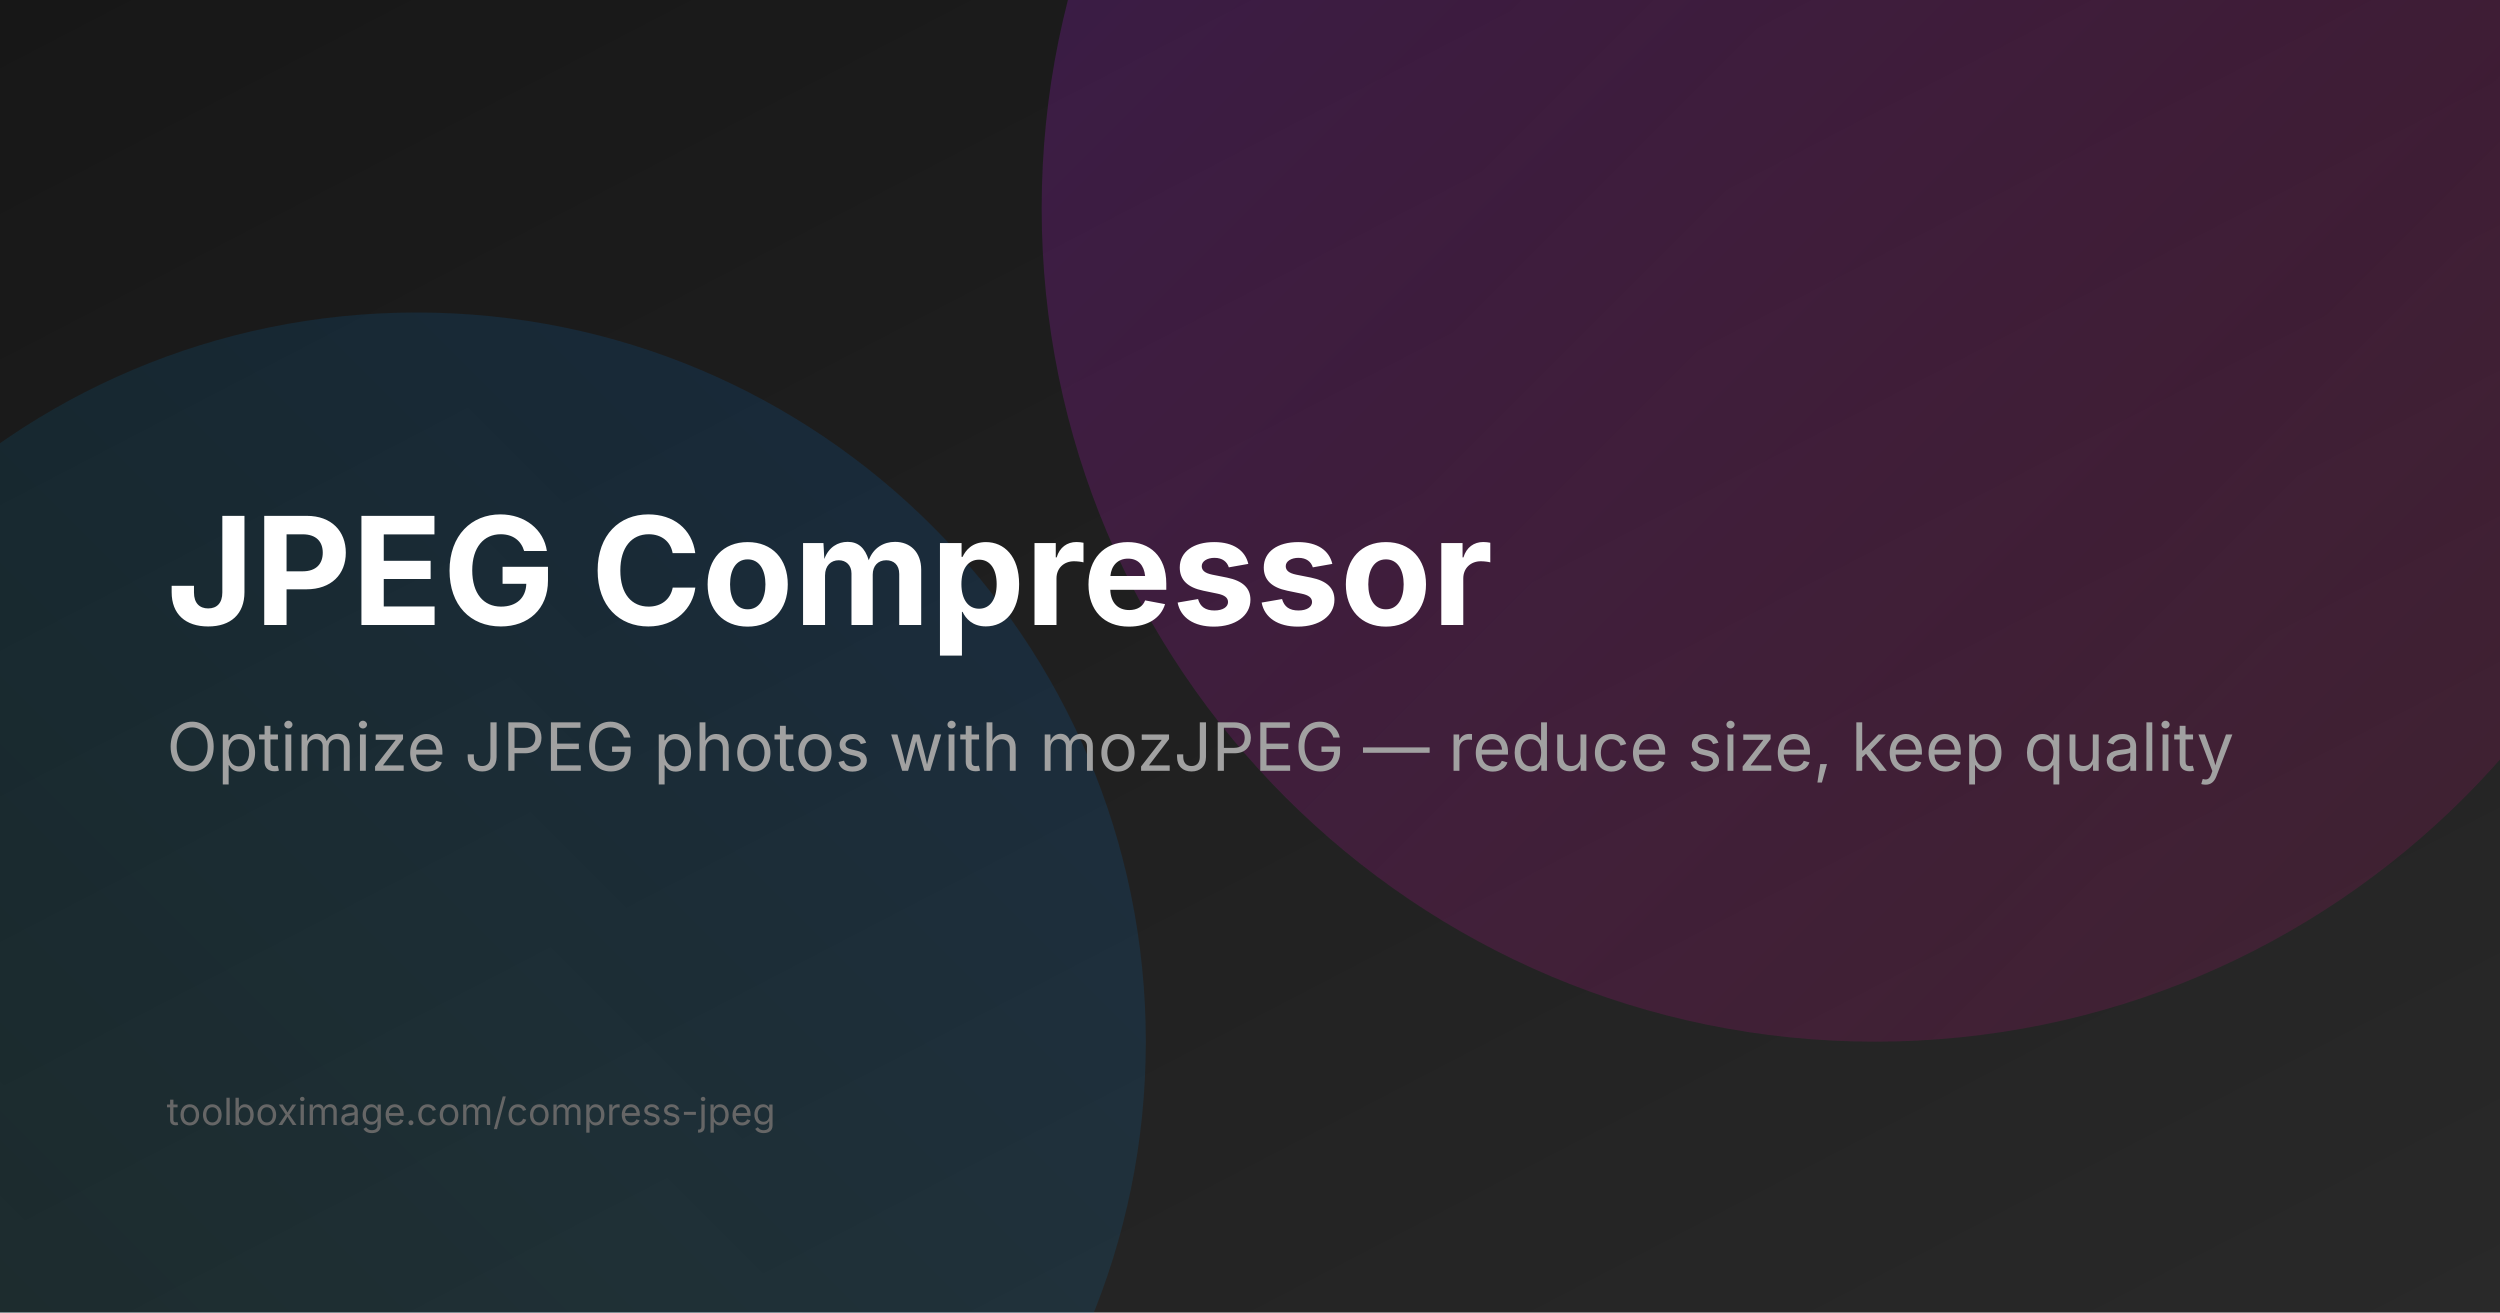
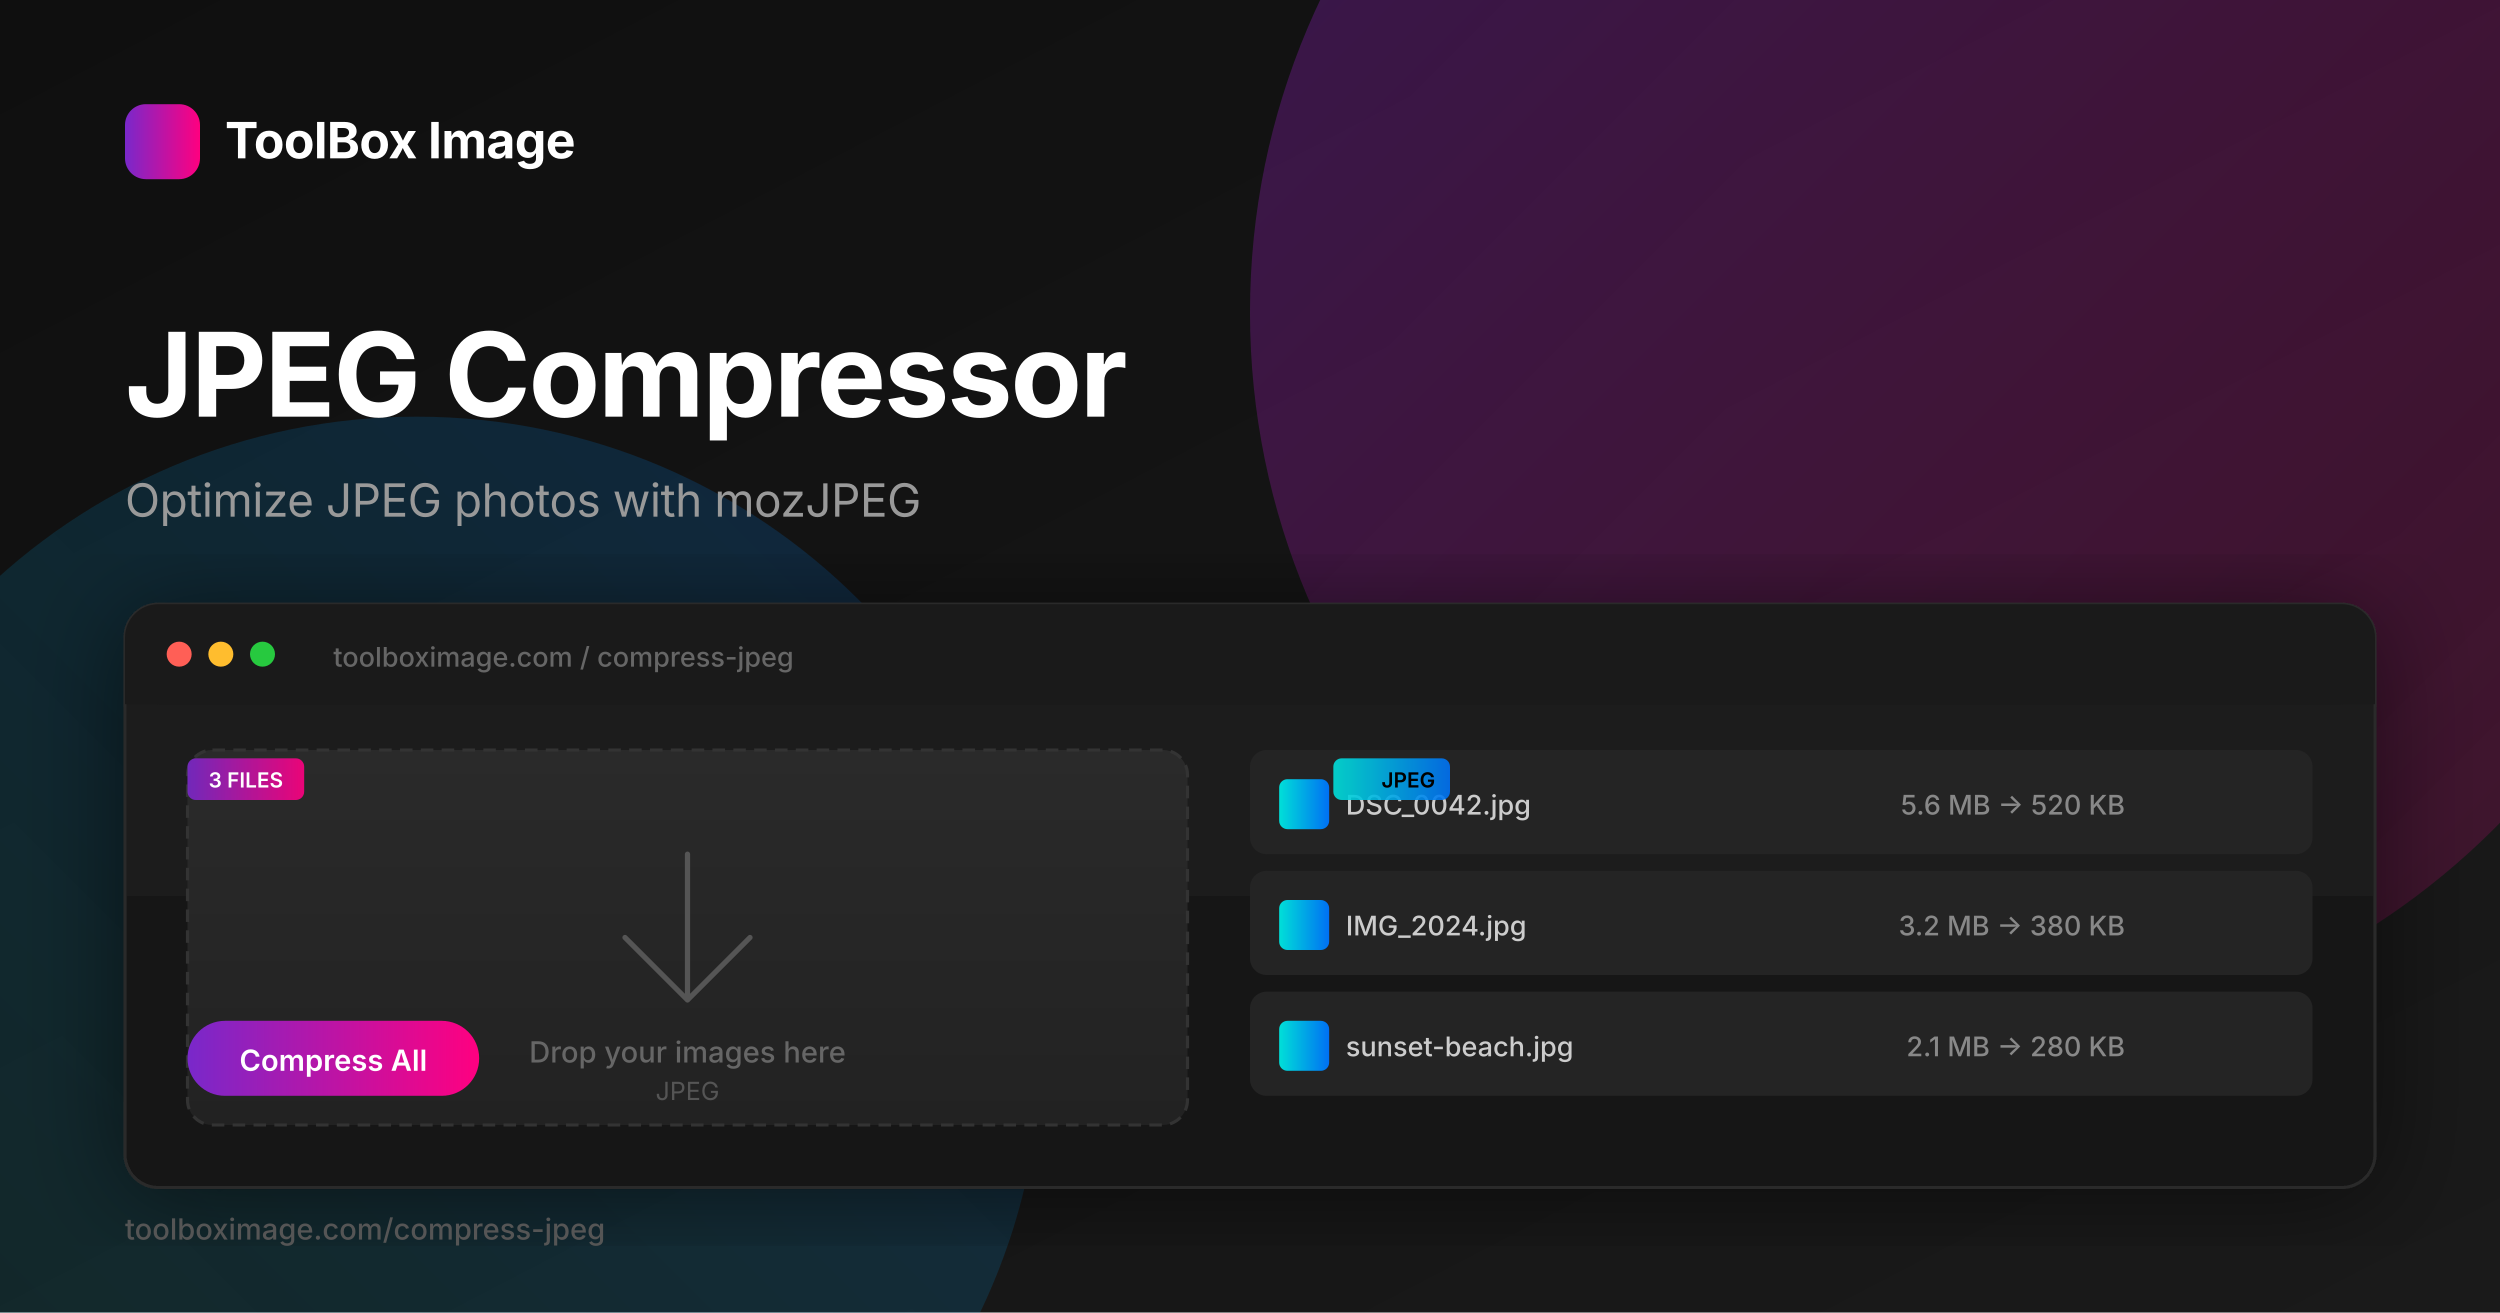
<svg xmlns="http://www.w3.org/2000/svg" width="1200" height="630" viewBox="0 0 1200 630">
  <defs>
    <linearGradient id="bg" x1="0" y1="0" x2="1" y2="1">
-       <stop offset="0%" stop-color="#171717" />
-       <stop offset="100%" stop-color="#292929" />
+       <stop offset="0%" stop-color="#0f0f0f" />
+       <stop offset="100%" stop-color="#1a1a1a" />
    </linearGradient>
-     <linearGradient id="mesh1" x1="0" y1="0" x2="1" y2="1">
-       <stop offset="0%" stop-color="#7928ca" stop-opacity="0.3" />
-       <stop offset="100%" stop-color="#ff0080" stop-opacity="0.1" />
+     <linearGradient id="glow1" x1="0" y1="0" x2="1" y2="1">
+       <stop offset="0%" stop-color="#7928ca" stop-opacity="0.35" />
+       <stop offset="100%" stop-color="#ff0080" stop-opacity="0.15" />
    </linearGradient>
-     <linearGradient id="mesh2" x1="1" y1="0" x2="0" y2="1">
-       <stop offset="0%" stop-color="#0070f3" stop-opacity="0.15" />
-       <stop offset="100%" stop-color="#00dfd8" stop-opacity="0.05" />
+     <linearGradient id="glow2" x1="1" y1="0" x2="0" y2="1">
+       <stop offset="0%" stop-color="#0070f3" stop-opacity="0.2" />
+       <stop offset="100%" stop-color="#00dfd8" stop-opacity="0.08" />
    </linearGradient>
+     <linearGradient id="card" x1="0" y1="0" x2="0" y2="1">
+       <stop offset="0%" stop-color="#1e1e1e" />
+       <stop offset="100%" stop-color="#151515" />
+     </linearGradient>
+     <linearGradient id="upload" x1="0" y1="0" x2="0" y2="1">
+       <stop offset="0%" stop-color="#2a2a2a" />
+       <stop offset="100%" stop-color="#222222" />
+     </linearGradient>
+     <linearGradient id="accent" x1="0" y1="0" x2="1" y2="0">
+       <stop offset="0%" stop-color="#7928ca" />
+       <stop offset="100%" stop-color="#ff0080" />
+     </linearGradient>
+     <linearGradient id="accent2" x1="0" y1="0" x2="1" y2="0">
+       <stop offset="0%" stop-color="#00dfd8" />
+       <stop offset="100%" stop-color="#0070f3" />
+     </linearGradient>
+     <filter id="shadow">
+       <feDropShadow dx="0" dy="4" stdDeviation="24" flood-color="#000" flood-opacity="0.5" />
+     </filter>
  </defs>
  <rect width="1200" height="630" fill="url(#bg)" />
-   <circle cx="900" cy="100" r="400" fill="url(#mesh1)" />
-   <circle cx="200" cy="500" r="350" fill="url(#mesh2)" />
-   <text x="80" y="300" font-family="system-ui,-apple-system,sans-serif" font-size="72" font-weight="700" fill="#ffffff">JPEG Compressor</text>
-   <text x="80" y="370" font-family="system-ui,-apple-system,sans-serif" font-size="32" font-weight="400" fill="#a1a1a1">Optimize JPEG photos with mozJPEG — reduce size, keep quality</text>
-   <text x="80" y="540" font-family="system-ui,-apple-system,sans-serif" font-size="18" font-weight="400" fill="#666666">toolboximage.com/compress-jpeg</text>
+   <circle cx="950" cy="150" r="350" fill="url(#glow1)" />
+   <circle cx="200" cy="500" r="300" fill="url(#glow2)" />
+   <rect x="60" y="50" width="36" height="36" rx="10" fill="url(#accent)" />
+   <text x="108" y="76" font-family="system-ui,-apple-system,sans-serif" font-size="24" font-weight="700" fill="#ffffff" letter-spacing="-0.3">ToolBox Image</text>
+   <text x="60" y="200" font-family="system-ui,-apple-system,sans-serif" font-size="56" font-weight="700" fill="#ffffff" letter-spacing="-1">JPEG Compressor</text>
+   <text x="60" y="248" font-family="system-ui,-apple-system,sans-serif" font-size="22" font-weight="400" fill="#999" letter-spacing="-0.2">Optimize JPEG photos with mozJPEG</text>
+   <rect x="60" y="290" width="1080" height="280" rx="16" fill="url(#card)" stroke="#2a2a2a" stroke-width="1.5" filter="url(#shadow)" />
+   <rect x="60" y="290" width="1080" height="48" rx="16" fill="#1a1a1a" />
+   <rect x="60" y="322" width="1080" height="16" fill="#1a1a1a" />
+   <circle cx="86" cy="314" r="6" fill="#ff5f56" />
+   <circle cx="106" cy="314" r="6" fill="#ffbd2e" />
+   <circle cx="126" cy="314" r="6" fill="#27c93f" />
+   <text x="160" y="320" font-family="system-ui,-apple-system,sans-serif" font-size="13" font-weight="500" fill="#666">toolboximage.com / compress-jpeg</text>
+   <rect x="90" y="360" width="480" height="180" rx="12" fill="url(#upload)" stroke="#333" stroke-width="1.5" stroke-dasharray="6,4" />
+   <path d="M330 410 L330 480 M300 450 L330 480 L360 450" stroke="#555" stroke-width="2.5" fill="none" stroke-linecap="round" stroke-linejoin="round" />
+   <text x="330" y="510" font-family="system-ui,-apple-system,sans-serif" font-size="14" font-weight="500" fill="#666" text-anchor="middle">Drop your images here</text>
+   <text x="330" y="528" font-family="system-ui,-apple-system,sans-serif" font-size="12" font-weight="400" fill="#555" text-anchor="middle">JPEG</text>
+   <rect x="600" y="360" width="510" height="50" rx="8" fill="#242424" />
+   <rect x="614" y="374" width="24" height="24" rx="4" fill="url(#accent2)" />
+   <text x="646" y="391" font-family="system-ui,-apple-system,sans-serif" font-size="13" font-weight="500" fill="#ccc">DSC_0042.jpg</text>
+   <text x="1020" y="391" font-family="system-ui,-apple-system,sans-serif" font-size="13" font-weight="500" fill="#888" text-anchor="end">5.6 MB → 520 KB</text>
+   <rect x="600" y="418" width="510" height="50" rx="8" fill="#242424" />
+   <rect x="614" y="432" width="24" height="24" rx="4" fill="url(#accent2)" />
+   <text x="646" y="449" font-family="system-ui,-apple-system,sans-serif" font-size="13" font-weight="500" fill="#ccc">IMG_2024.jpg</text>
+   <text x="1020" y="449" font-family="system-ui,-apple-system,sans-serif" font-size="13" font-weight="500" fill="#888" text-anchor="end">3.2 MB → 380 KB</text>
+   <rect x="600" y="476" width="510" height="50" rx="8" fill="#242424" />
+   <rect x="614" y="490" width="24" height="24" rx="4" fill="url(#accent2)" />
+   <text x="646" y="507" font-family="system-ui,-apple-system,sans-serif" font-size="13" font-weight="500" fill="#ccc">sunset-beach.jpg</text>
+   <text x="1020" y="507" font-family="system-ui,-apple-system,sans-serif" font-size="13" font-weight="500" fill="#888" text-anchor="end">2.1 MB → 280 KB</text>
+   <rect x="90" y="364" width="56" height="20" rx="4" fill="url(#accent)" opacity="0.9" />
+   <text x="118" y="378" font-family="system-ui,-apple-system,sans-serif" font-size="10" font-weight="600" fill="#fff" text-anchor="middle">3 FILES</text>
+   <rect x="640" y="364" width="56" height="20" rx="4" fill="url(#accent2)" opacity="0.9" />
+   <text x="676" y="378" font-family="system-ui,-apple-system,sans-serif" font-size="10" font-weight="600" fill="#000" text-anchor="middle">JPEG</text>
+   <rect x="90" y="490" width="140" height="36" rx="18" fill="url(#accent)" />
+   <text x="160" y="514" font-family="system-ui,-apple-system,sans-serif" font-size="14" font-weight="600" fill="#fff" text-anchor="middle">Compress All</text>
+   <text x="60" y="595" font-family="system-ui,-apple-system,sans-serif" font-size="14" font-weight="500" fill="#555">toolboximage.com/compress-jpeg</text>
</svg>
